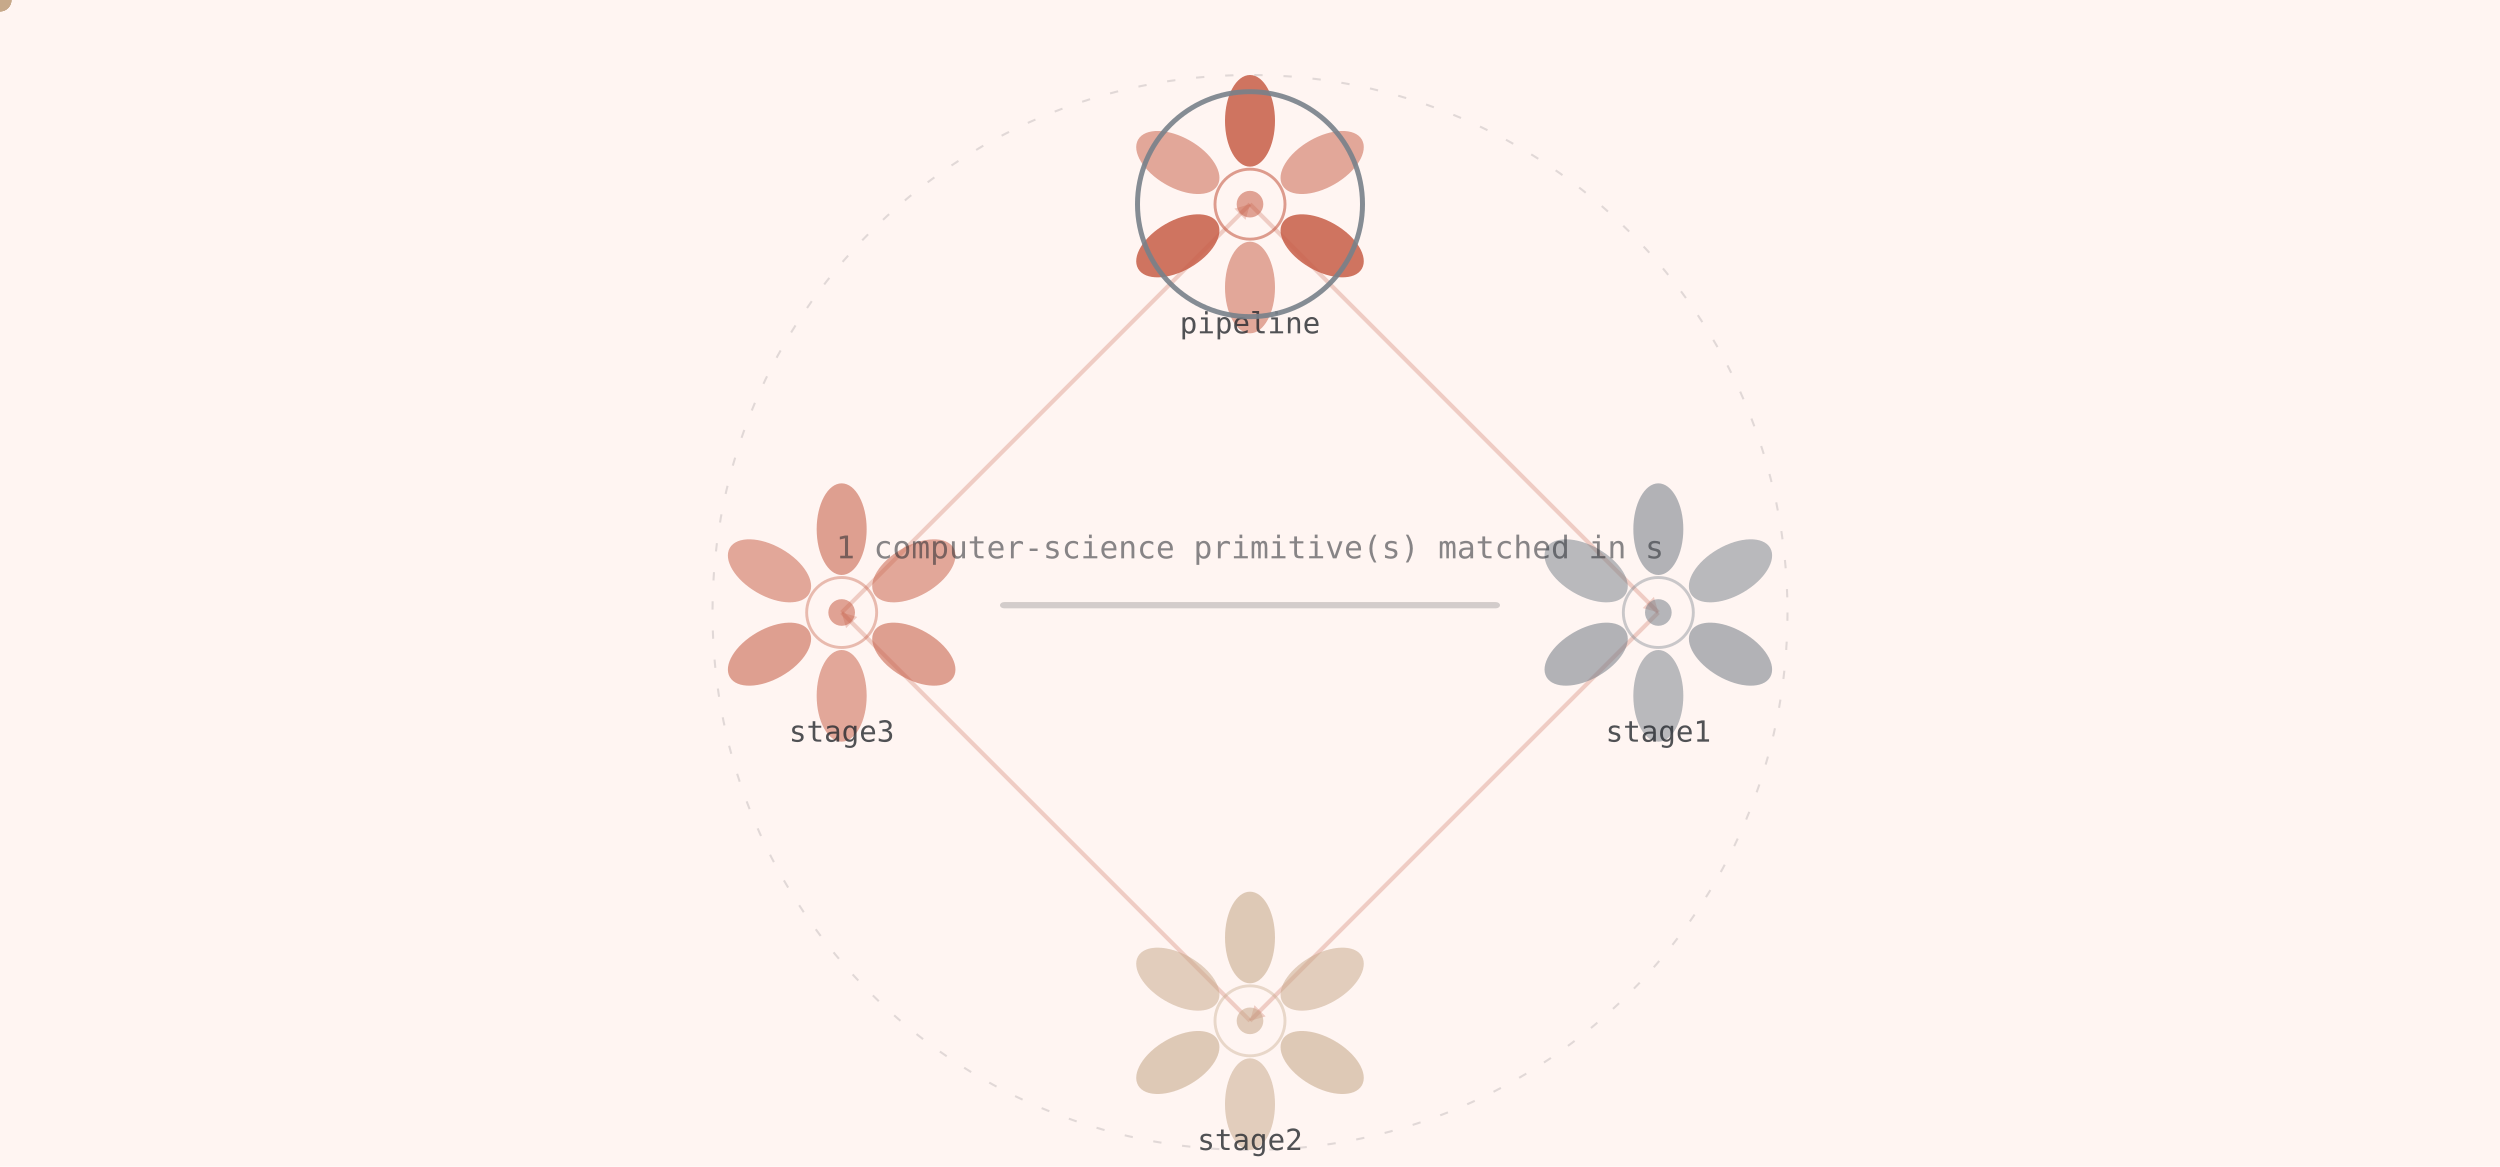
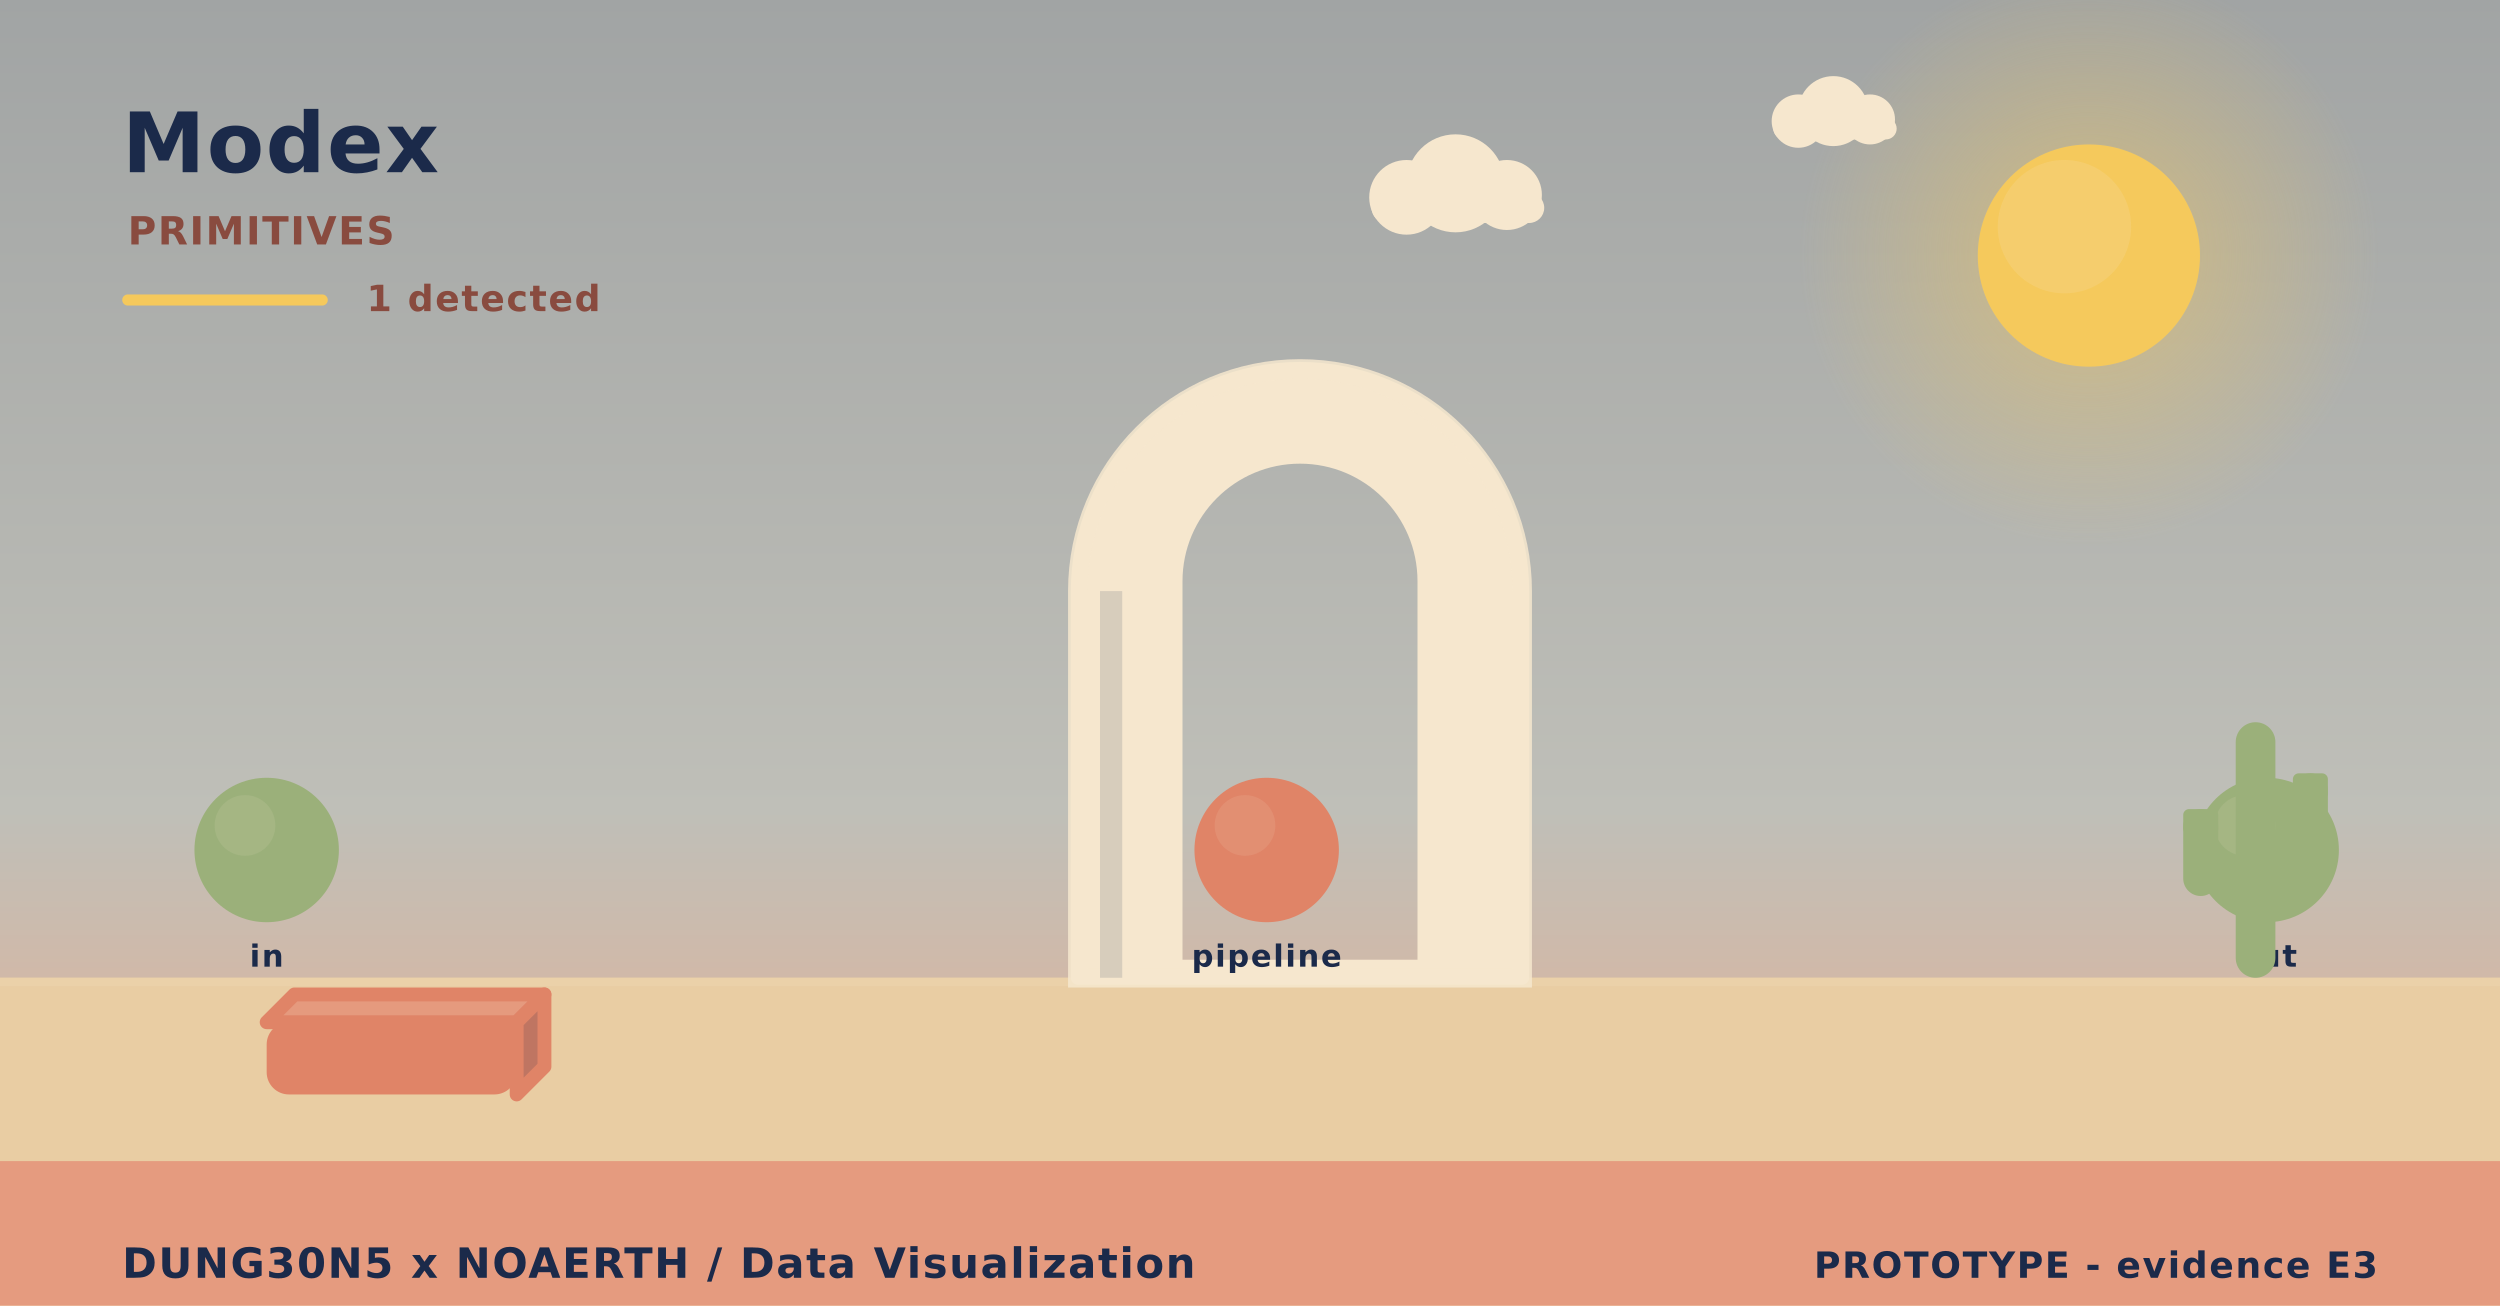
- <svg xmlns="http://www.w3.org/2000/svg" viewBox="0 0 1200 560" width="1200" height="560" role="img" aria-label="Modex state machine">
-   <rect width="1200" height="560" fill="#fff5f2" />
-   <defs>
-     <linearGradient id="gs" x1="0" y1="0" x2="1" y2="1">
-       <stop offset="0%" stop-color="#c75f48" />
-       <stop offset="100%" stop-color="#78818a" />
-     </linearGradient>
-   </defs>
-   <circle cx="600.00" cy="294.00" r="258.00" fill="none" stroke="rgba(37,40,46,0.140)" stroke-width="1.00" opacity="1.00" stroke-dasharray="4 10" />
-   <line x1="600.00" y1="98.00" x2="796.00" y2="294.00" stroke="rgba(199,95,72,0.500)" stroke-width="2.00" opacity="0.55" />
-   <polygon points="796.00,294.00 793.88,286.50 788.50,291.88" fill="rgba(199,95,72,0.500)" opacity="0.55" />
-   <g opacity="0.9">
-     <circle cx="0.00" cy="0.00" r="5.50" fill="#c7a88a" opacity="1.00" />
-     <animateTransform attributeName="transform" type="translate" values="600.00,98.00 796.00,294.00" dur="4.85s" begin="0.0s" repeatCount="indefinite" />
-     <animateTransform attributeName="transform" type="translate" values="796.00,294.00 600.00,98.00" dur="4.85s" begin="2.425s" repeatCount="indefinite" />
+ <svg xmlns="http://www.w3.org/2000/svg" width="900" height="470" viewBox="0 0 900 470" role="img" aria-label="Modex - how it behaves">
+   <linearGradient id="skys" x1="0" y1="0" x2="0" y2="1">
+     <stop offset="0" stop-color="#a1a4a4" />
+     <stop offset="0.62" stop-color="#bfbfb8" />
+     <stop offset="1" stop-color="#f3ad8a" />
+   </linearGradient>
+   <rect width="900" height="470" fill="url(#skys)" />
+   <radialGradient id="suns">
+     <stop offset="0.35" stop-color="#f5c95c" stop-opacity="0.34" />
+     <stop offset="1" stop-color="#f5c95c" stop-opacity="0" />
+   </radialGradient>
+   <circle cx="752" cy="92" r="104" fill="url(#suns)" />
+   <circle cx="752" cy="92" r="40" fill="#f5c95c" />
+   <circle cx="743.2" cy="81.6" r="24" fill="#f5d27e" opacity="0.5" />
+   <g>
+     <circle cx="524" cy="66" r="17.64" fill="#f6e7ce" />
+     <circle cx="506.36" cy="71.04" r="13.44" fill="#f6e7ce" />
+     <circle cx="542.48" cy="70.2" r="12.6" fill="#f6e7ce" />
+     <rect x="493.76" y="69.36" width="62.16" height="10.92" rx="5.46" fill="#f6e7ce" />
+     <animateTransform attributeName="transform" type="translate" values="0 0;24 0;0 0" dur="36s" begin="0s" repeatCount="indefinite" />
  </g>
-   <line x1="796.00" y1="294.00" x2="600.00" y2="490.00" stroke="rgba(199,95,72,0.500)" stroke-width="2.00" opacity="0.55" />
-   <polygon points="600.00,490.00 607.50,487.88 602.12,482.50" fill="rgba(199,95,72,0.500)" opacity="0.55" />
-   <g opacity="0.9">
-     <circle cx="0.00" cy="0.00" r="5.50" fill="#c7a88a" opacity="1.00" />
-     <animateTransform attributeName="transform" type="translate" values="796.00,294.00 600.00,490.00" dur="4.85s" begin="1.212s" repeatCount="indefinite" />
-     <animateTransform attributeName="transform" type="translate" values="600.00,490.00 796.00,294.00" dur="4.85s" begin="3.637s" repeatCount="indefinite" />
+   <g>
+     <circle cx="660" cy="40" r="12.6" fill="#f6e7ce" />
+     <circle cx="647.4" cy="43.6" r="9.6" fill="#f6e7ce" />
+     <circle cx="673.2" cy="43" r="9" fill="#f6e7ce" />
+     <rect x="638.4" y="42.4" width="44.4" height="7.8" rx="3.9" fill="#f6e7ce" />
+     <animateTransform attributeName="transform" type="translate" values="0 0;-18 0;0 0" dur="46s" begin="3s" repeatCount="indefinite" />
  </g>
-   <line x1="600.00" y1="490.00" x2="404.00" y2="294.00" stroke="rgba(199,95,72,0.500)" stroke-width="2.00" opacity="0.55" />
-   <polygon points="404.00,294.00 406.12,301.50 411.50,296.12" fill="rgba(199,95,72,0.500)" opacity="0.55" />
-   <g opacity="0.9">
-     <circle cx="0.00" cy="0.00" r="5.50" fill="#c7a88a" opacity="1.00" />
-     <animateTransform attributeName="transform" type="translate" values="600.00,490.00 404.00,294.00" dur="4.85s" begin="2.425s" repeatCount="indefinite" />
-     <animateTransform attributeName="transform" type="translate" values="404.00,294.00 600.00,490.00" dur="4.85s" begin="4.85s" repeatCount="indefinite" />
+   <rect x="0" y="352" width="900" height="118" fill="#e9cda3" />
+   <rect x="0" y="352" width="900" height="3" fill="#ebd1a9" />
+   <text x="44" y="62" font-family="Verdana,DejaVu Sans,sans-serif" font-size="30" font-weight="700" letter-spacing="0.6" fill="#1b2a4a" text-anchor="start">Modex</text>
+   <text x="46" y="88" font-family="Verdana,DejaVu Sans,sans-serif" font-size="14" font-weight="700" letter-spacing="0.6" fill="#894b3f" text-anchor="start">PRIMITIVES</text>
+   <rect x="44" y="106" width="74" height="4" rx="2" fill="#f5c95c" />
+   <text x="132" y="112" font-family="Verdana,DejaVu Sans,sans-serif" font-size="13" font-weight="700" letter-spacing="0.6" fill="#894b3f" text-anchor="start">1 detected</text>
+   <path d="M388,352 L388,212.8 A80,80 0 0 1 548,212.8 L548,352 Z M423.2,348 L423.2,209.22 A44.8,44.8 0 0 1 512.8,209.22 L512.8,348 Z" fill="#f6e7ce" fill-rule="evenodd" stroke="#f6e7ce" stroke-width="5" stroke-linejoin="round" />
+   <path d="M388,352 L388,212.8 A80,80 0 0 1 548,212.8 L548,352 Z" fill="none" stroke="#f6e7ce" stroke-width="7" stroke-linecap="round" opacity="0.85" />
+   <rect x="396" y="212.8" width="8" height="139.2" fill="#d7cdbc" />
+   <circle cx="96" cy="306" r="26" fill="#9bb07a" />
+   <circle cx="88.2" cy="297.16" r="10.92" fill="#adbb8b" opacity="0.55" />
+   <text x="96" y="348" font-family="Verdana,DejaVu Sans,sans-serif" font-size="11" font-weight="700" letter-spacing="0.6" fill="#1b2a4a" text-anchor="middle">in</text>
+   <g>
+     <circle cx="456" cy="306" r="26" fill="#e08467" />
+     <circle cx="448.2" cy="297.16" r="10.92" fill="#e4987c" opacity="0.55" />
+     <animate attributeName="opacity" values="0.8;1;0.8" dur="4.6s" begin="0s" repeatCount="indefinite" />
  </g>
-   <line x1="404.00" y1="294.00" x2="600.00" y2="98.00" stroke="rgba(199,95,72,0.500)" stroke-width="2.00" opacity="0.55" />
-   <polygon points="600.00,98.00 592.50,100.12 597.88,105.50" fill="rgba(199,95,72,0.500)" opacity="0.55" />
-   <g opacity="0.9">
-     <circle cx="0.00" cy="0.00" r="5.50" fill="#c7a88a" opacity="1.00" />
-     <animateTransform attributeName="transform" type="translate" values="404.00,294.00 600.00,98.00" dur="4.85s" begin="3.637s" repeatCount="indefinite" />
-     <animateTransform attributeName="transform" type="translate" values="600.00,98.00 404.00,294.00" dur="4.85s" begin="6.062s" repeatCount="indefinite" />
-   </g>
-   <ellipse cx="600.00" cy="58.00" rx="12.00" ry="22.00" fill="rgba(199,95,72,0.900)" opacity="0.95" transform="rotate(0.0 600.00 58.00)" />
-   <ellipse cx="634.64" cy="78.00" rx="12.00" ry="22.00" fill="rgba(199,95,72,0.550)" opacity="0.95" transform="rotate(60.0 634.64 78.00)" />
-   <ellipse cx="634.64" cy="118.00" rx="12.00" ry="22.00" fill="rgba(199,95,72,0.900)" opacity="0.95" transform="rotate(120.0 634.64 118.00)" />
-   <ellipse cx="600.00" cy="138.00" rx="12.00" ry="22.00" fill="rgba(199,95,72,0.550)" opacity="0.95" transform="rotate(180.0 600.00 138.00)" />
-   <ellipse cx="565.36" cy="118.00" rx="12.00" ry="22.00" fill="rgba(199,95,72,0.900)" opacity="0.95" transform="rotate(240.0 565.36 118.00)" />
-   <ellipse cx="565.36" cy="78.00" rx="12.00" ry="22.00" fill="rgba(199,95,72,0.550)" opacity="0.95" transform="rotate(300.0 565.36 78.00)" />
-   <circle cx="600.00" cy="98.00" r="16.80" fill="none" stroke="rgba(199,95,72,0.900)" stroke-width="1.40" opacity="0.66" />
-   <circle cx="600.00" cy="98.00" r="6.40" fill="rgba(199,95,72,0.550)" opacity="1.00" />
-   <text x="600" y="160" font-family="ui-monospace,Menlo,monospace" font-size="14" fill="rgba(37,40,46,0.800)" text-anchor="middle">pipeline</text>
-   <g>
-     <circle cx="600.00" cy="98.00" r="54.00" fill="none" stroke="#78818a" stroke-width="2.40" opacity="0.90" />
-     <animate attributeName="opacity" values="0.25;1.0;0.25" dur="9.7s" begin="0.0s" repeatCount="indefinite" />
-   </g>
-   <ellipse cx="796.00" cy="254.00" rx="12.00" ry="22.00" fill="rgba(120,129,138,0.600)" opacity="0.95" transform="rotate(0.0 796.00 254.00)" />
-   <ellipse cx="830.64" cy="274.00" rx="12.00" ry="22.00" fill="rgba(120,129,138,0.550)" opacity="0.95" transform="rotate(60.0 830.64 274.00)" />
-   <ellipse cx="830.64" cy="314.00" rx="12.00" ry="22.00" fill="rgba(120,129,138,0.600)" opacity="0.95" transform="rotate(120.0 830.64 314.00)" />
-   <ellipse cx="796.00" cy="334.00" rx="12.00" ry="22.00" fill="rgba(120,129,138,0.550)" opacity="0.95" transform="rotate(180.0 796.00 334.00)" />
-   <ellipse cx="761.36" cy="314.00" rx="12.00" ry="22.00" fill="rgba(120,129,138,0.600)" opacity="0.95" transform="rotate(240.0 761.36 314.00)" />
-   <ellipse cx="761.36" cy="274.00" rx="12.00" ry="22.00" fill="rgba(120,129,138,0.550)" opacity="0.95" transform="rotate(300.0 761.36 274.00)" />
-   <circle cx="796.00" cy="294.00" r="16.80" fill="none" stroke="rgba(120,129,138,0.600)" stroke-width="1.40" opacity="0.66" />
-   <circle cx="796.00" cy="294.00" r="6.40" fill="rgba(120,129,138,0.550)" opacity="1.00" />
-   <text x="796" y="356" font-family="ui-monospace,Menlo,monospace" font-size="14" fill="rgba(37,40,46,0.800)" text-anchor="middle">stage1</text>
-   <ellipse cx="600.00" cy="450.00" rx="12.00" ry="22.00" fill="rgba(199,168,138,0.600)" opacity="0.95" transform="rotate(0.0 600.00 450.00)" />
-   <ellipse cx="634.64" cy="470.00" rx="12.00" ry="22.00" fill="rgba(199,168,138,0.550)" opacity="0.95" transform="rotate(60.0 634.64 470.00)" />
-   <ellipse cx="634.64" cy="510.00" rx="12.00" ry="22.00" fill="rgba(199,168,138,0.600)" opacity="0.95" transform="rotate(120.0 634.64 510.00)" />
-   <ellipse cx="600.00" cy="530.00" rx="12.00" ry="22.00" fill="rgba(199,168,138,0.550)" opacity="0.95" transform="rotate(180.0 600.00 530.00)" />
-   <ellipse cx="565.36" cy="510.00" rx="12.00" ry="22.00" fill="rgba(199,168,138,0.600)" opacity="0.95" transform="rotate(240.0 565.36 510.00)" />
-   <ellipse cx="565.36" cy="470.00" rx="12.00" ry="22.00" fill="rgba(199,168,138,0.550)" opacity="0.95" transform="rotate(300.0 565.36 470.00)" />
-   <circle cx="600.00" cy="490.00" r="16.80" fill="none" stroke="rgba(199,168,138,0.600)" stroke-width="1.40" opacity="0.66" />
-   <circle cx="600.00" cy="490.00" r="6.40" fill="rgba(199,168,138,0.550)" opacity="1.00" />
-   <text x="600" y="552" font-family="ui-monospace,Menlo,monospace" font-size="14" fill="rgba(37,40,46,0.800)" text-anchor="middle">stage2</text>
-   <ellipse cx="404.00" cy="254.00" rx="12.00" ry="22.00" fill="rgba(199,95,72,0.600)" opacity="0.95" transform="rotate(0.0 404.00 254.00)" />
-   <ellipse cx="438.64" cy="274.00" rx="12.00" ry="22.00" fill="rgba(199,95,72,0.550)" opacity="0.95" transform="rotate(60.0 438.64 274.00)" />
-   <ellipse cx="438.64" cy="314.00" rx="12.00" ry="22.00" fill="rgba(199,95,72,0.600)" opacity="0.95" transform="rotate(120.0 438.64 314.00)" />
-   <ellipse cx="404.00" cy="334.00" rx="12.00" ry="22.00" fill="rgba(199,95,72,0.550)" opacity="0.95" transform="rotate(180.0 404.00 334.00)" />
-   <ellipse cx="369.36" cy="314.00" rx="12.00" ry="22.00" fill="rgba(199,95,72,0.600)" opacity="0.95" transform="rotate(240.0 369.36 314.00)" />
-   <ellipse cx="369.36" cy="274.00" rx="12.00" ry="22.00" fill="rgba(199,95,72,0.550)" opacity="0.95" transform="rotate(300.0 369.36 274.00)" />
-   <circle cx="404.00" cy="294.00" r="16.80" fill="none" stroke="rgba(199,95,72,0.600)" stroke-width="1.40" opacity="0.66" />
-   <circle cx="404.00" cy="294.00" r="6.40" fill="rgba(199,95,72,0.550)" opacity="1.00" />
-   <text x="404" y="356" font-family="ui-monospace,Menlo,monospace" font-size="14" fill="rgba(37,40,46,0.800)" text-anchor="middle">stage3</text>
-   <rect x="480.00" y="289.00" width="240.00" height="3.00" rx="2.00" fill="rgba(37,40,46,0.200)" opacity="1.00" />
-   <text x="600" y="268" font-family="ui-monospace,Menlo,monospace" font-size="15" fill="rgba(37,40,46,0.550)" text-anchor="middle">1 computer-science primitive(s) matched in s</text>
+   <text x="456" y="348" font-family="Verdana,DejaVu Sans,sans-serif" font-size="11" font-weight="700" letter-spacing="0.6" fill="#1b2a4a" text-anchor="middle">pipeline</text>
+   <circle cx="816" cy="306" r="26" fill="#9bb07a" />
+   <circle cx="808.2" cy="297.16" r="10.92" fill="#adbb8b" opacity="0.55" />
+   <text x="816" y="348" font-family="Verdana,DejaVu Sans,sans-serif" font-size="11" font-weight="700" letter-spacing="0.6" fill="#1b2a4a" text-anchor="middle">out</text>
+   <path d="M96,368 L186,368 L196,358 L106,358 Z" fill="#e59a7e" stroke="#e08467" stroke-width="5" stroke-linejoin="round" />
+   <path d="M186,368 L196,358 L196,384 L186,394 Z" fill="#bf7562" stroke="#e08467" stroke-width="5" stroke-linejoin="round" />
+   <rect x="96" y="368" width="90" height="26" rx="8" fill="#e08467" />
+   <rect x="804.86" y="260" width="14.28" height="92" rx="7.14" fill="#9bb07a" />
+   <rect x="785.96" y="291.28" width="12.6" height="31.28" rx="6.3" fill="#9bb07a" />
+   <rect x="785.96" y="291.28" width="12.6" height="9.2" rx="2.1" fill="#9bb07a" />
+   <rect x="825.44" y="278.4" width="12.6" height="31.28" rx="6.3" fill="#9bb07a" />
+   <rect x="825.44" y="278.4" width="12.6" height="9.2" rx="2.1" fill="#9bb07a" />
+   <rect x="0" y="418" width="900" height="52" rx="0" fill="#e4987c" opacity="0.94" />
+   <text x="44" y="460" font-family="Verdana,DejaVu Sans,sans-serif" font-size="15" font-weight="700" letter-spacing="0.6" fill="#1b2a4a" text-anchor="start">DUNG30N5 x NOAERTH  /  Data Visualization</text>
+   <text x="856" y="460" font-family="Verdana,DejaVu Sans,sans-serif" font-size="13" font-weight="700" letter-spacing="0.6" fill="#1b2a4a" text-anchor="end">PROTOTYPE  -  evidence E3</text>
</svg>
